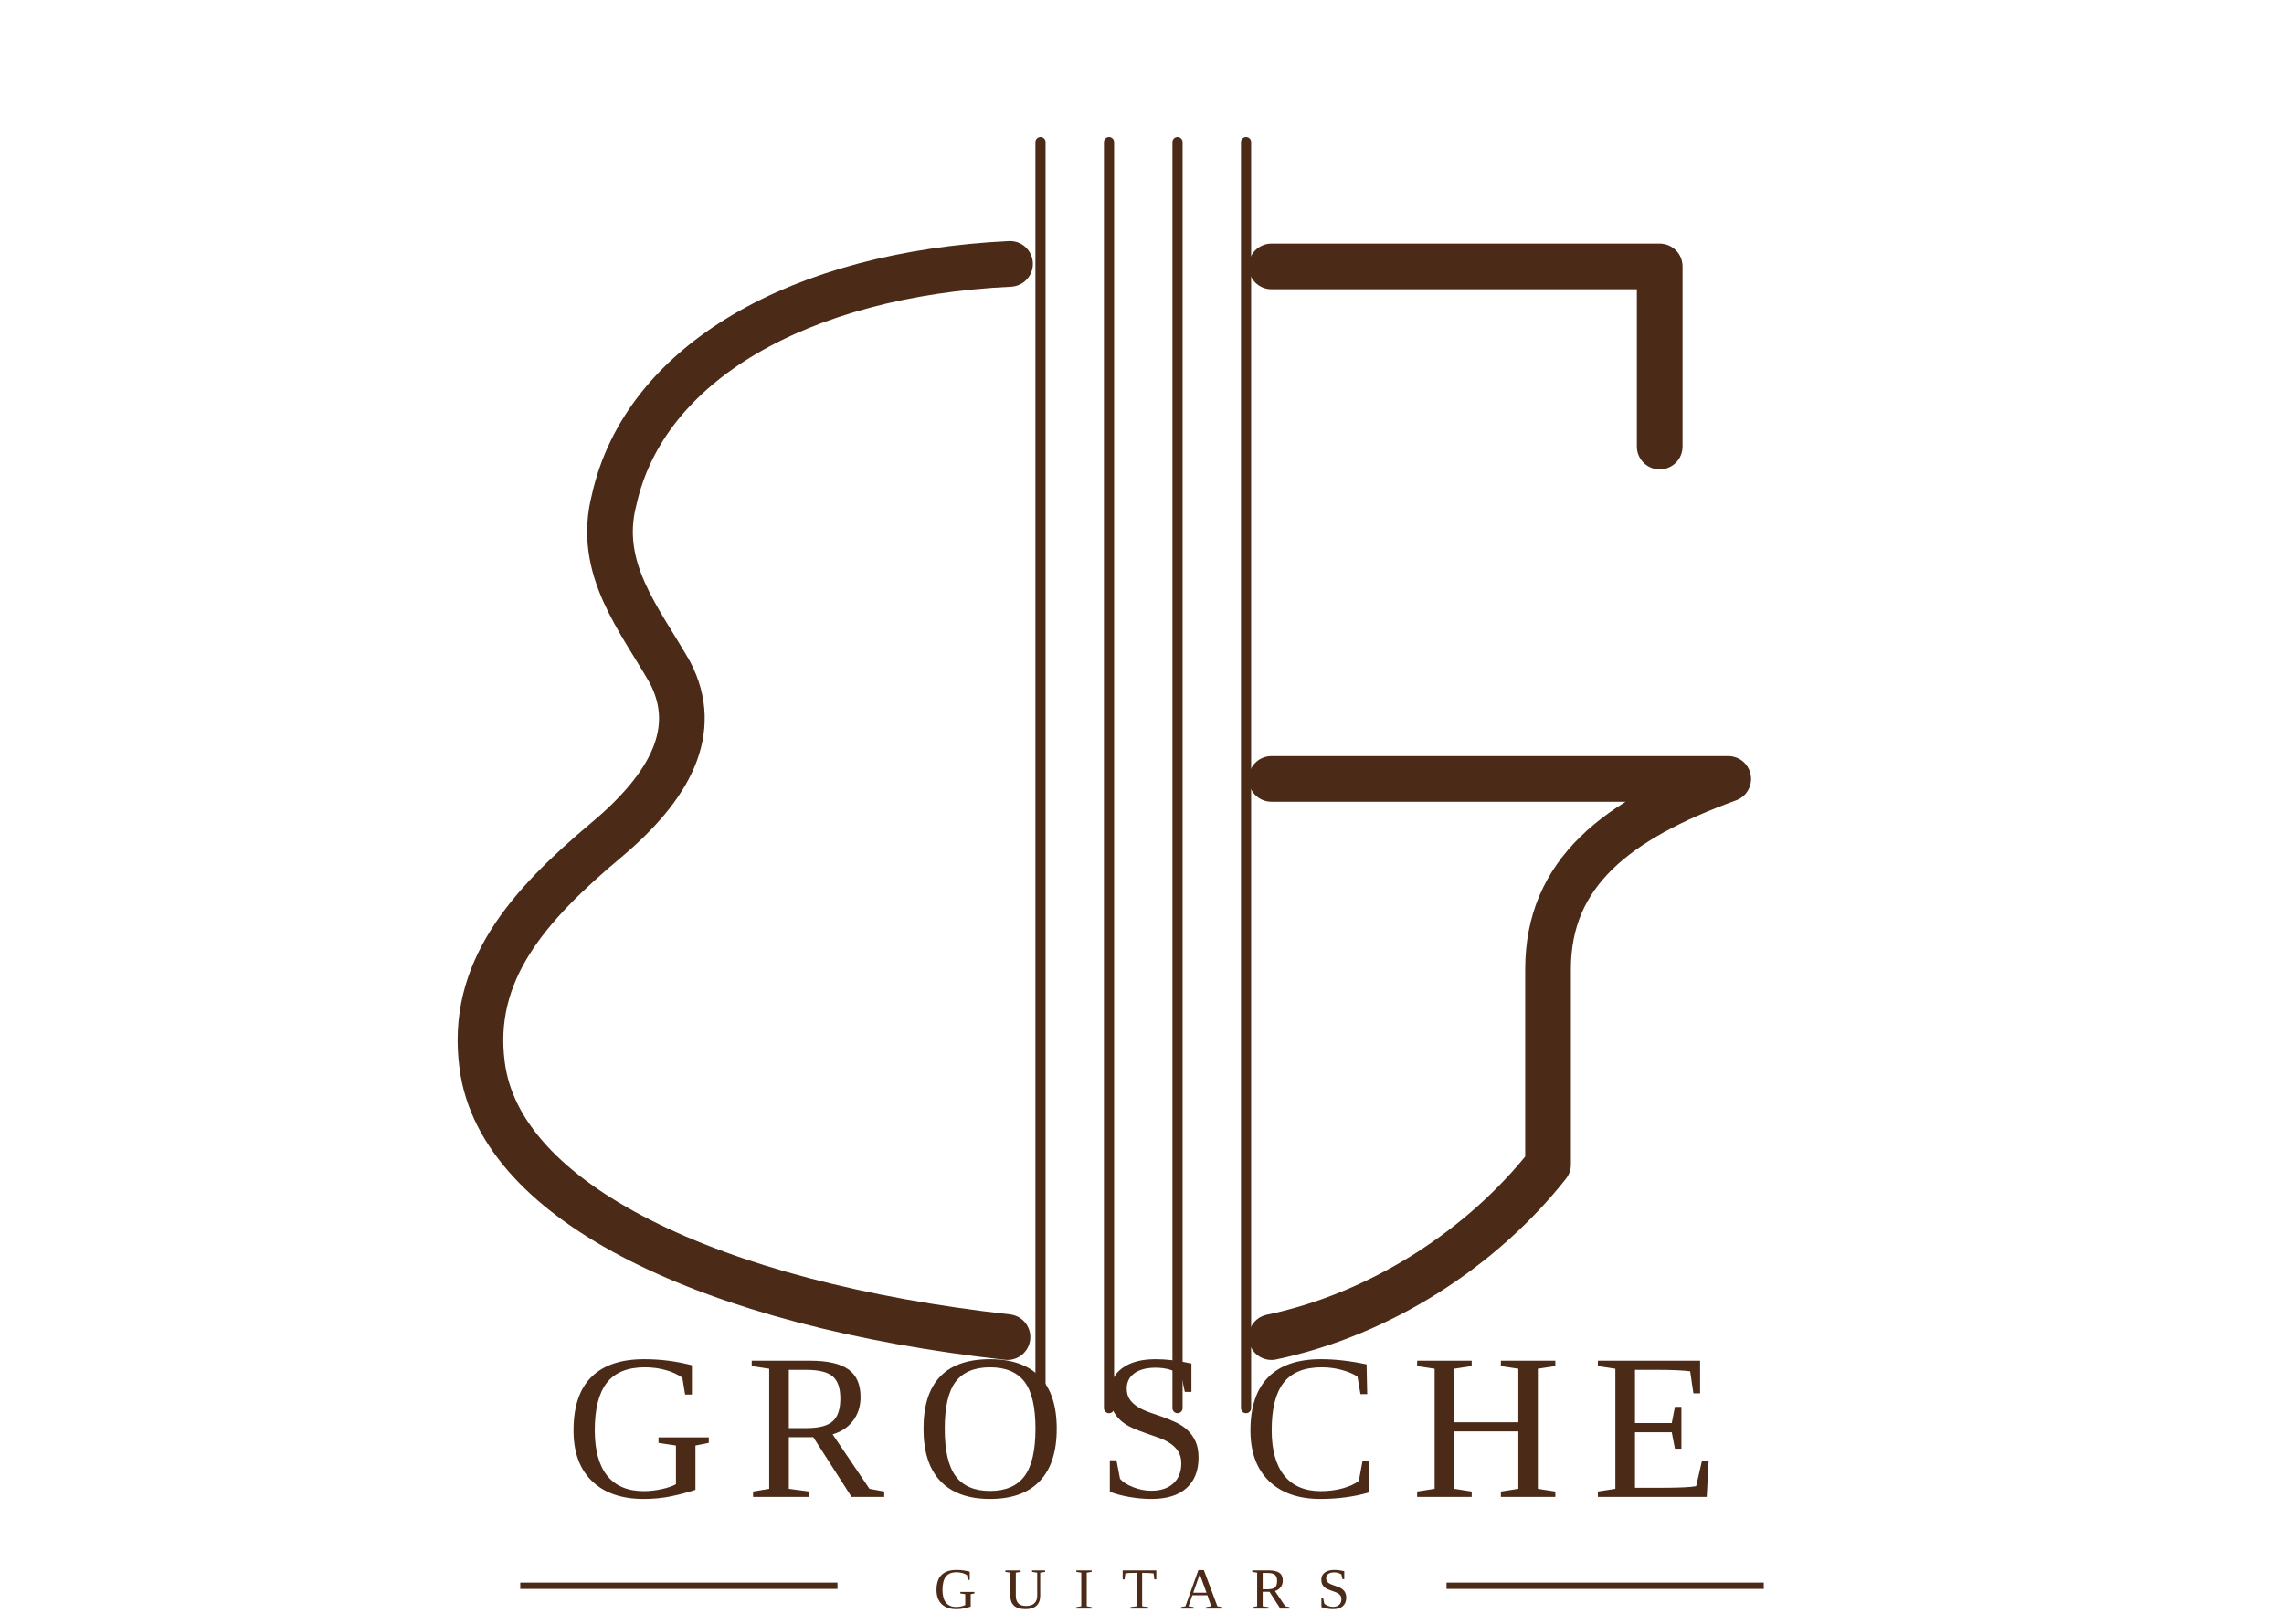
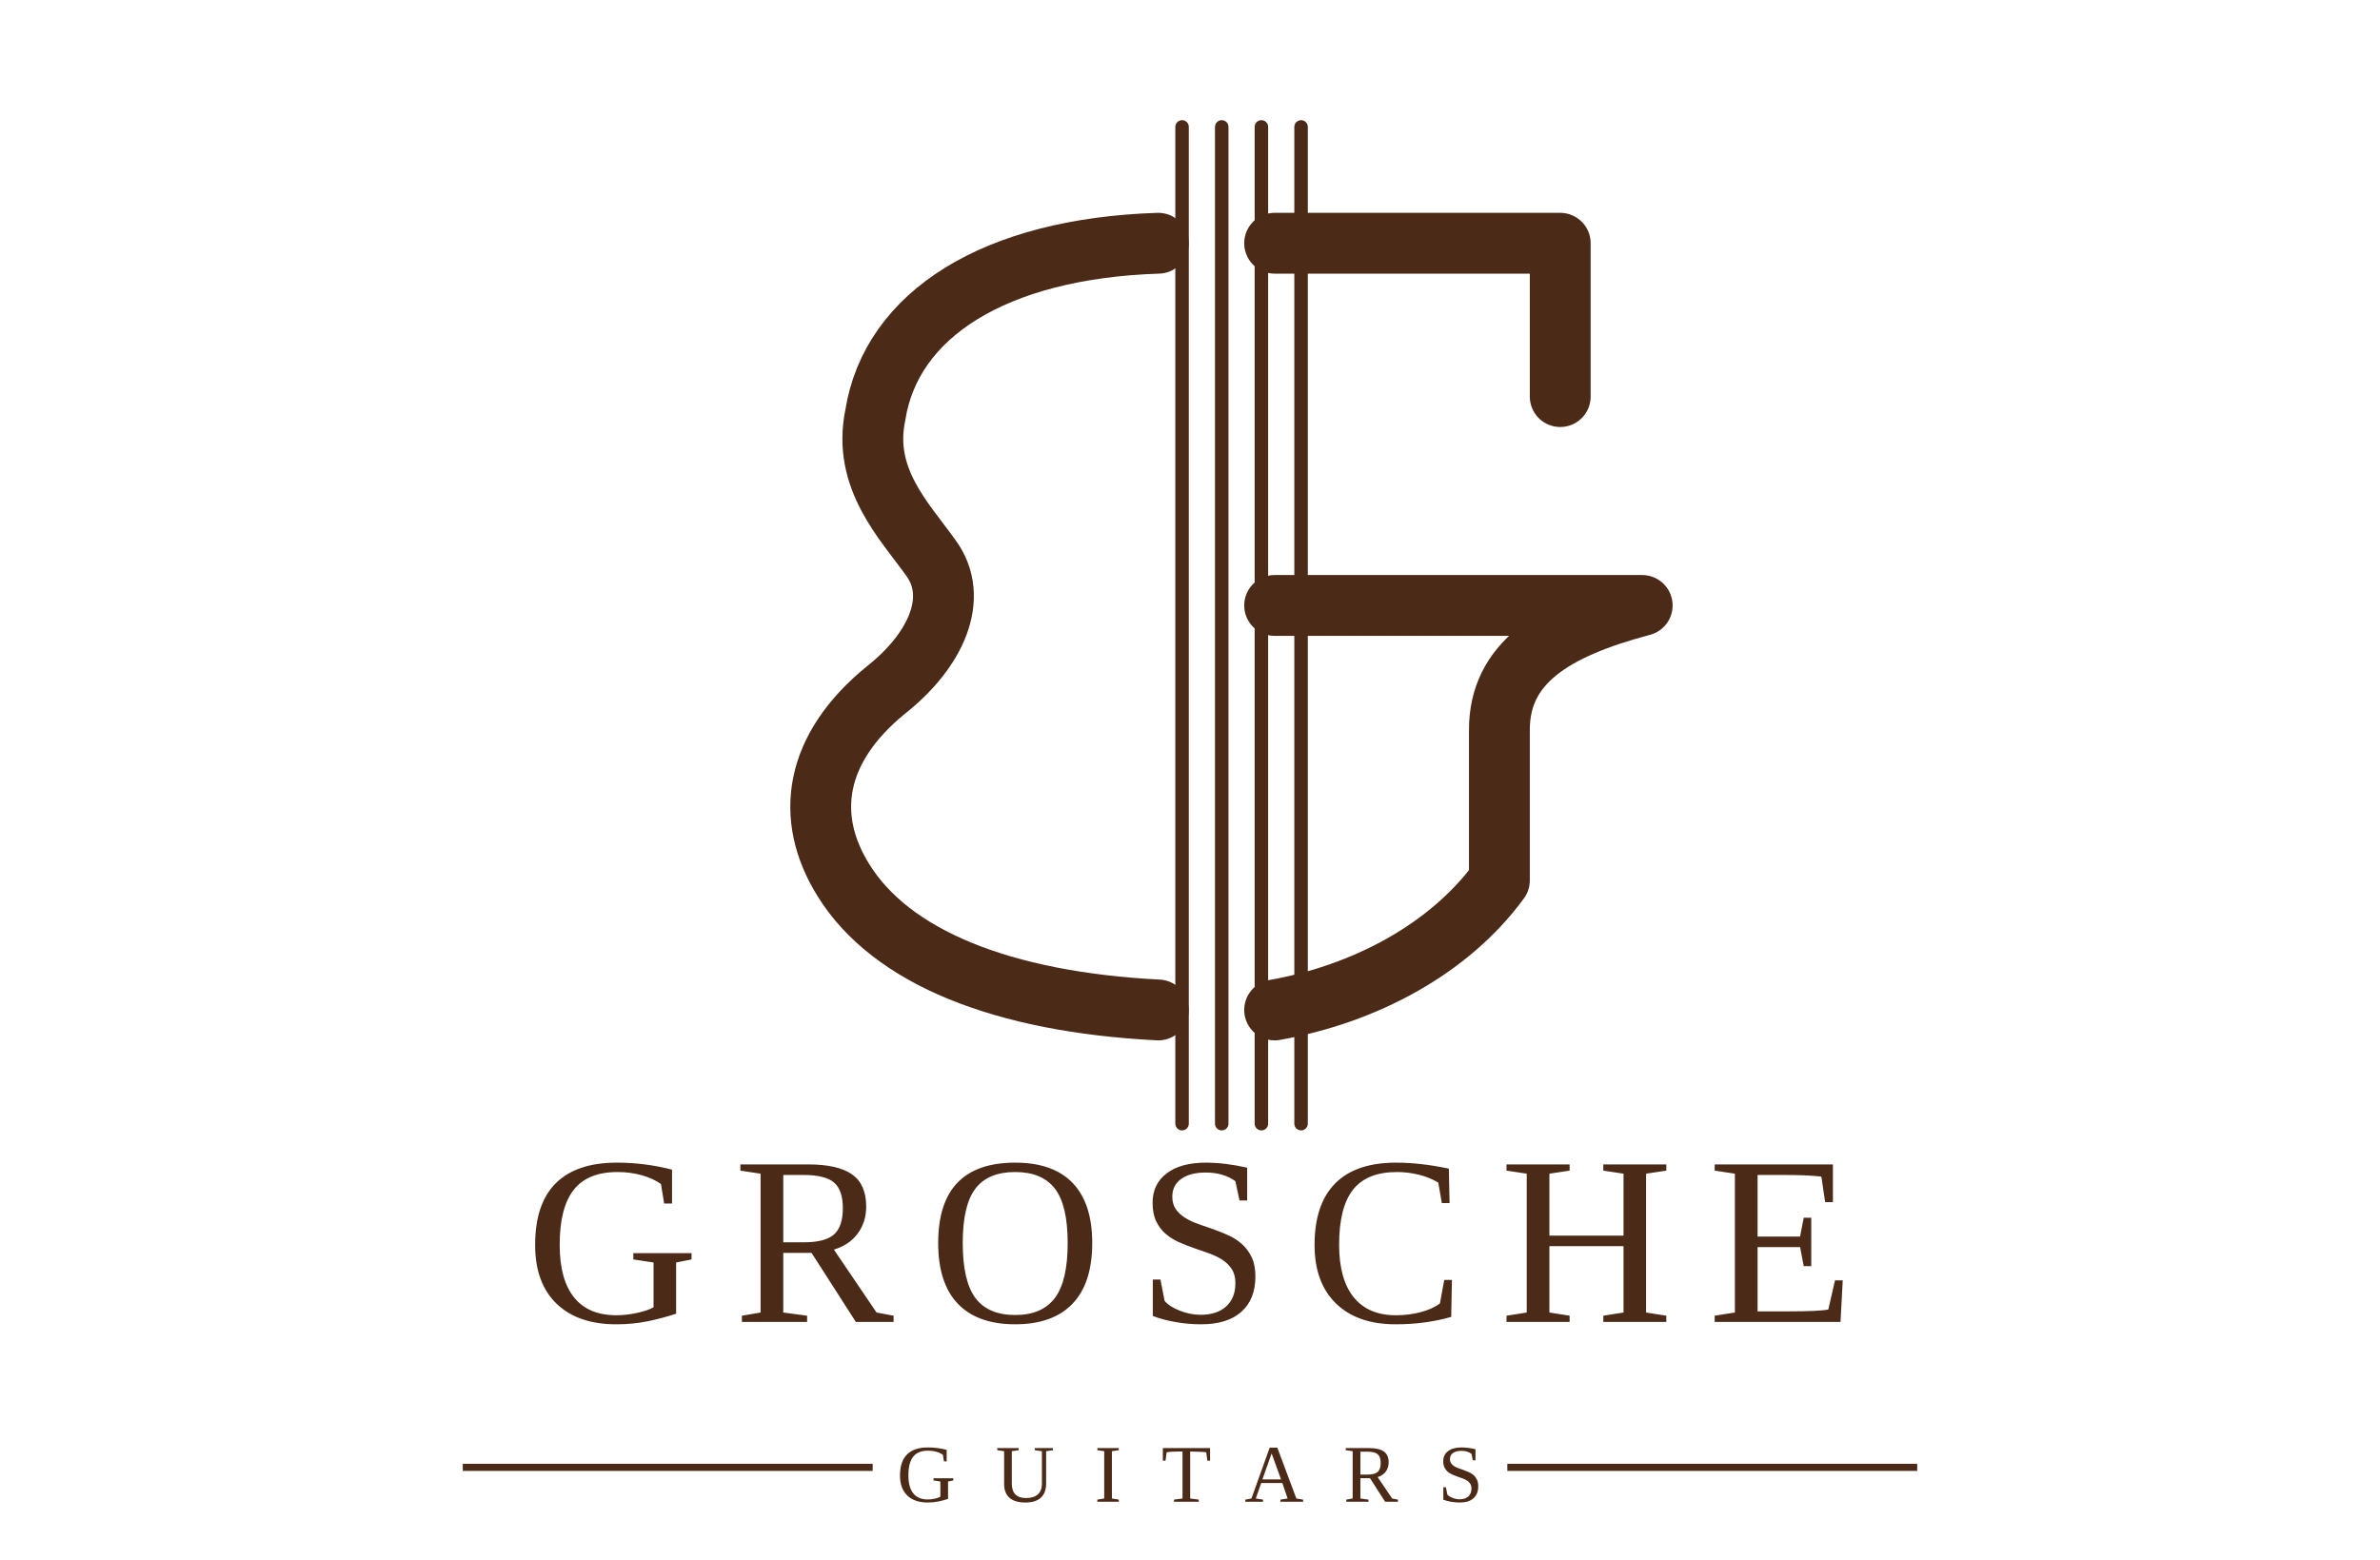
- <svg xmlns="http://www.w3.org/2000/svg" viewBox="0 0 900 640" role="img" aria-labelledby="title desc">
+ <svg xmlns="http://www.w3.org/2000/svg" viewBox="0 0 900 590" role="img" aria-labelledby="title desc">
  <g fill="none" stroke="#4B2A17" stroke-linecap="round" stroke-linejoin="round">
-     <path stroke-width="18" d="M398 104 C315 108 254 143 242 197 C235 224 252 244 264 265 C276 288 264 310 239 331 C208 357 185 383 190 420 C197 474 280 514 397 527" />
-     <path stroke-width="18" d="M501 105 H654 V176" />
-     <path stroke-width="18" d="M501 307 H681 C637 323 610 344 610 382 V459 C584 492 544 518 501 527" />
+     <path stroke-width="23" d="M438 92     C376 94 337 119 331 157     C326 181 342 197 352 211     C363 226 354 246 335 261     C308 283 304 309 319 333     C337 362 379 379 438 382" />
+     <path stroke-width="23" d="M482 92 H590 V150" />
+     <path stroke-width="23" d="M482 229 H621     C587 238 567 251 567 276     V333     C548 359 516 376 482 382" />
  </g>
-   <g fill="none" stroke="#4B2A17" stroke-width="4" stroke-linecap="round">
-     <path d="M410 56 V555" />
-     <path d="M437 56 V555" />
-     <path d="M464 56 V555" />
-     <path d="M491 56 V555" />
+   <g fill="none" stroke="#4B2A17" stroke-width="5.1" stroke-linecap="round">
+     <path d="M447 48 V425" />
+     <path d="M462 48 V425" />
+     <path d="M477 48 V425" />
+     <path d="M492 48 V425" />
  </g>
-   <text x="450" y="590" text-anchor="middle" fill="#4B2A17" font-family="Georgia, 'Times New Roman', serif" font-size="82" letter-spacing="12">GROSCHE</text>
-   <path d="M205 625 H330 M570 625 H695" stroke="#4B2A17" stroke-width="2.5" />
-   <text x="450" y="634" text-anchor="middle" fill="#4B2A17" font-family="Georgia, 'Times New Roman', serif" font-size="23" letter-spacing="11">GUITARS</text>
+   <text x="450" y="500" text-anchor="middle" fill="#4B2A17" font-family="Georgia, 'Times New Roman', serif" font-size="91" font-weight="normal" letter-spacing="13">GROSCHE</text>
+   <path d="M175 555 H330 M570 555 H725" stroke="#4B2A17" stroke-width="2.7" fill="none" />
+   <text x="450" y="568" text-anchor="middle" fill="#4B2A17" font-family="Georgia, 'Times New Roman', serif" font-size="31" letter-spacing="15">GUITARS</text>
</svg>
